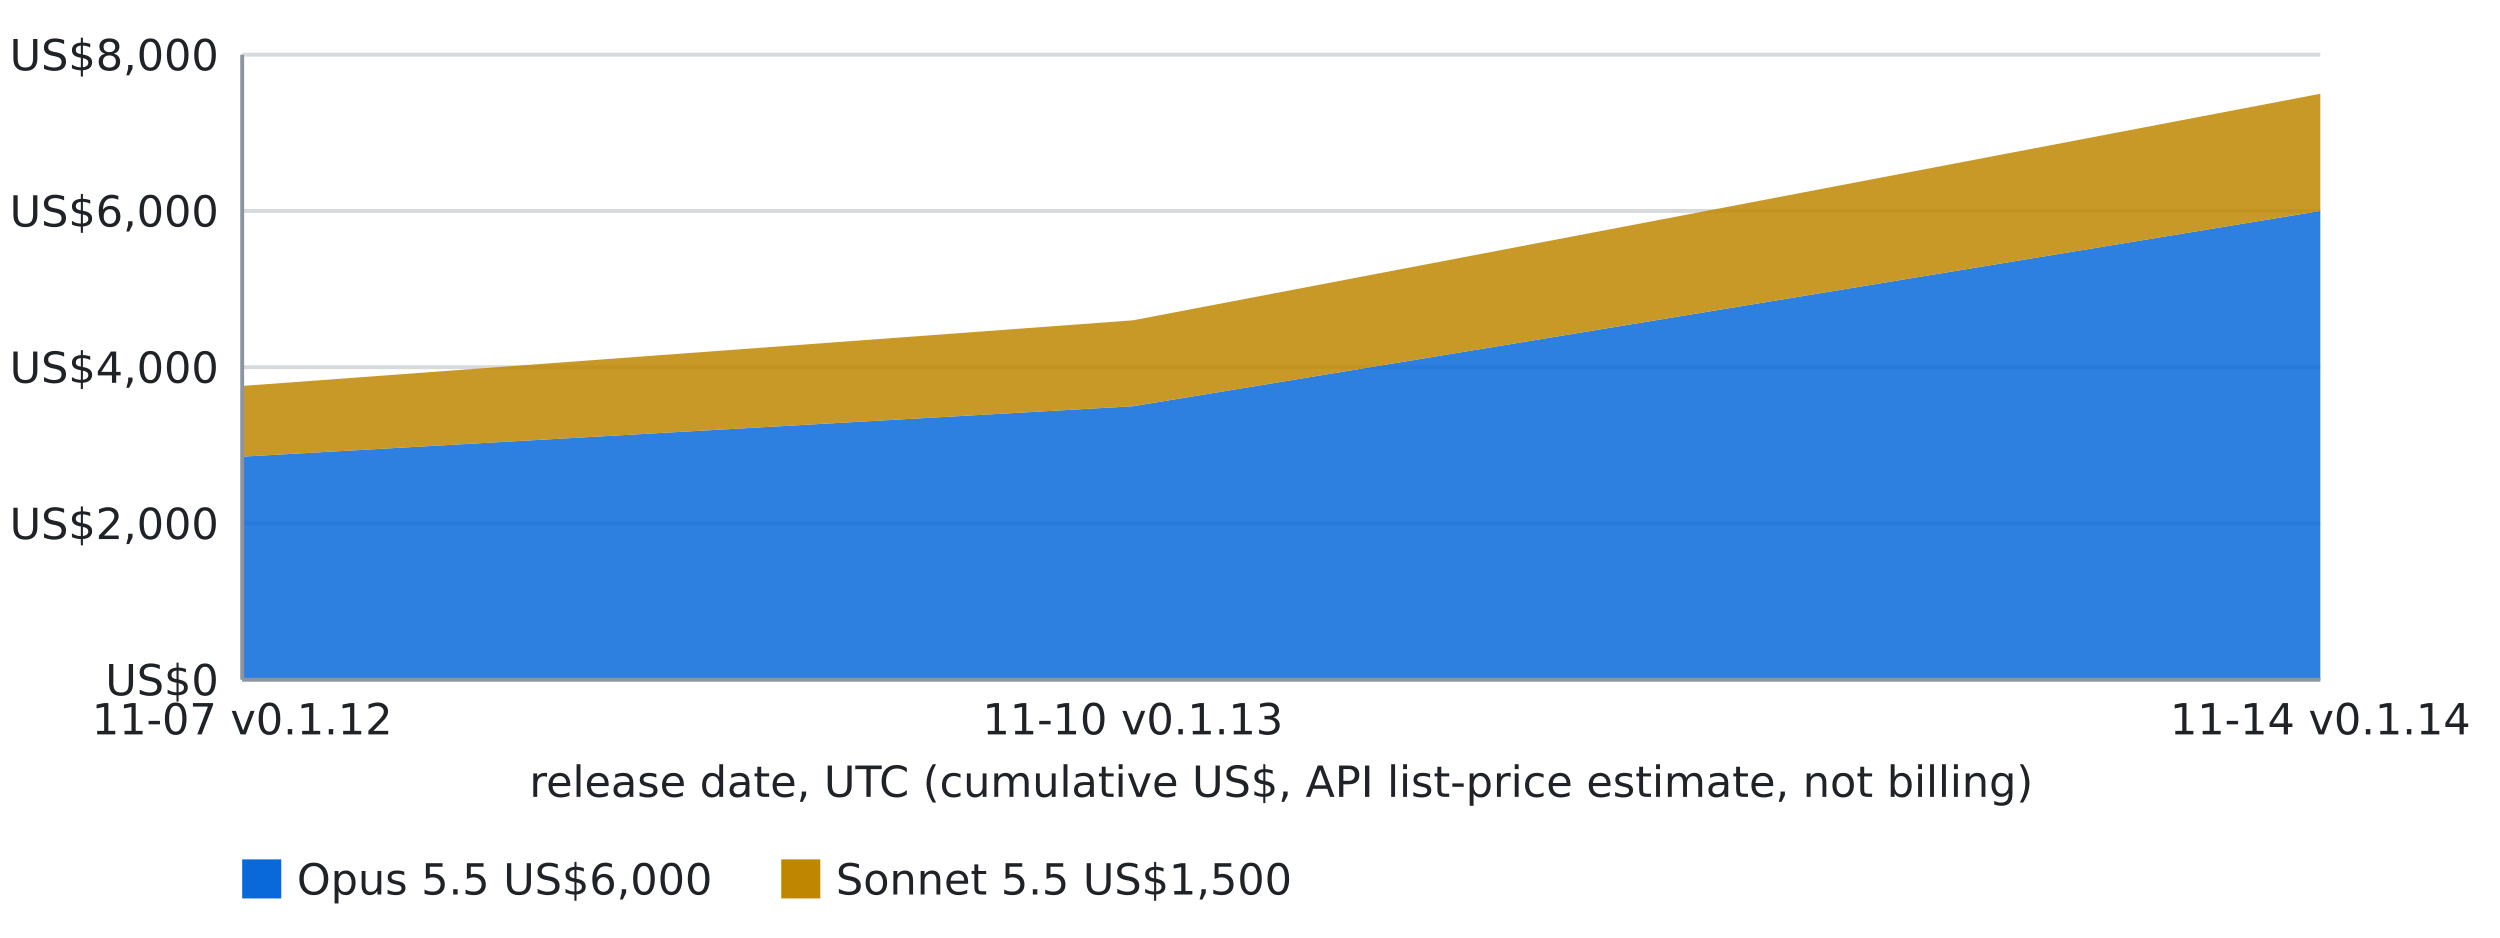
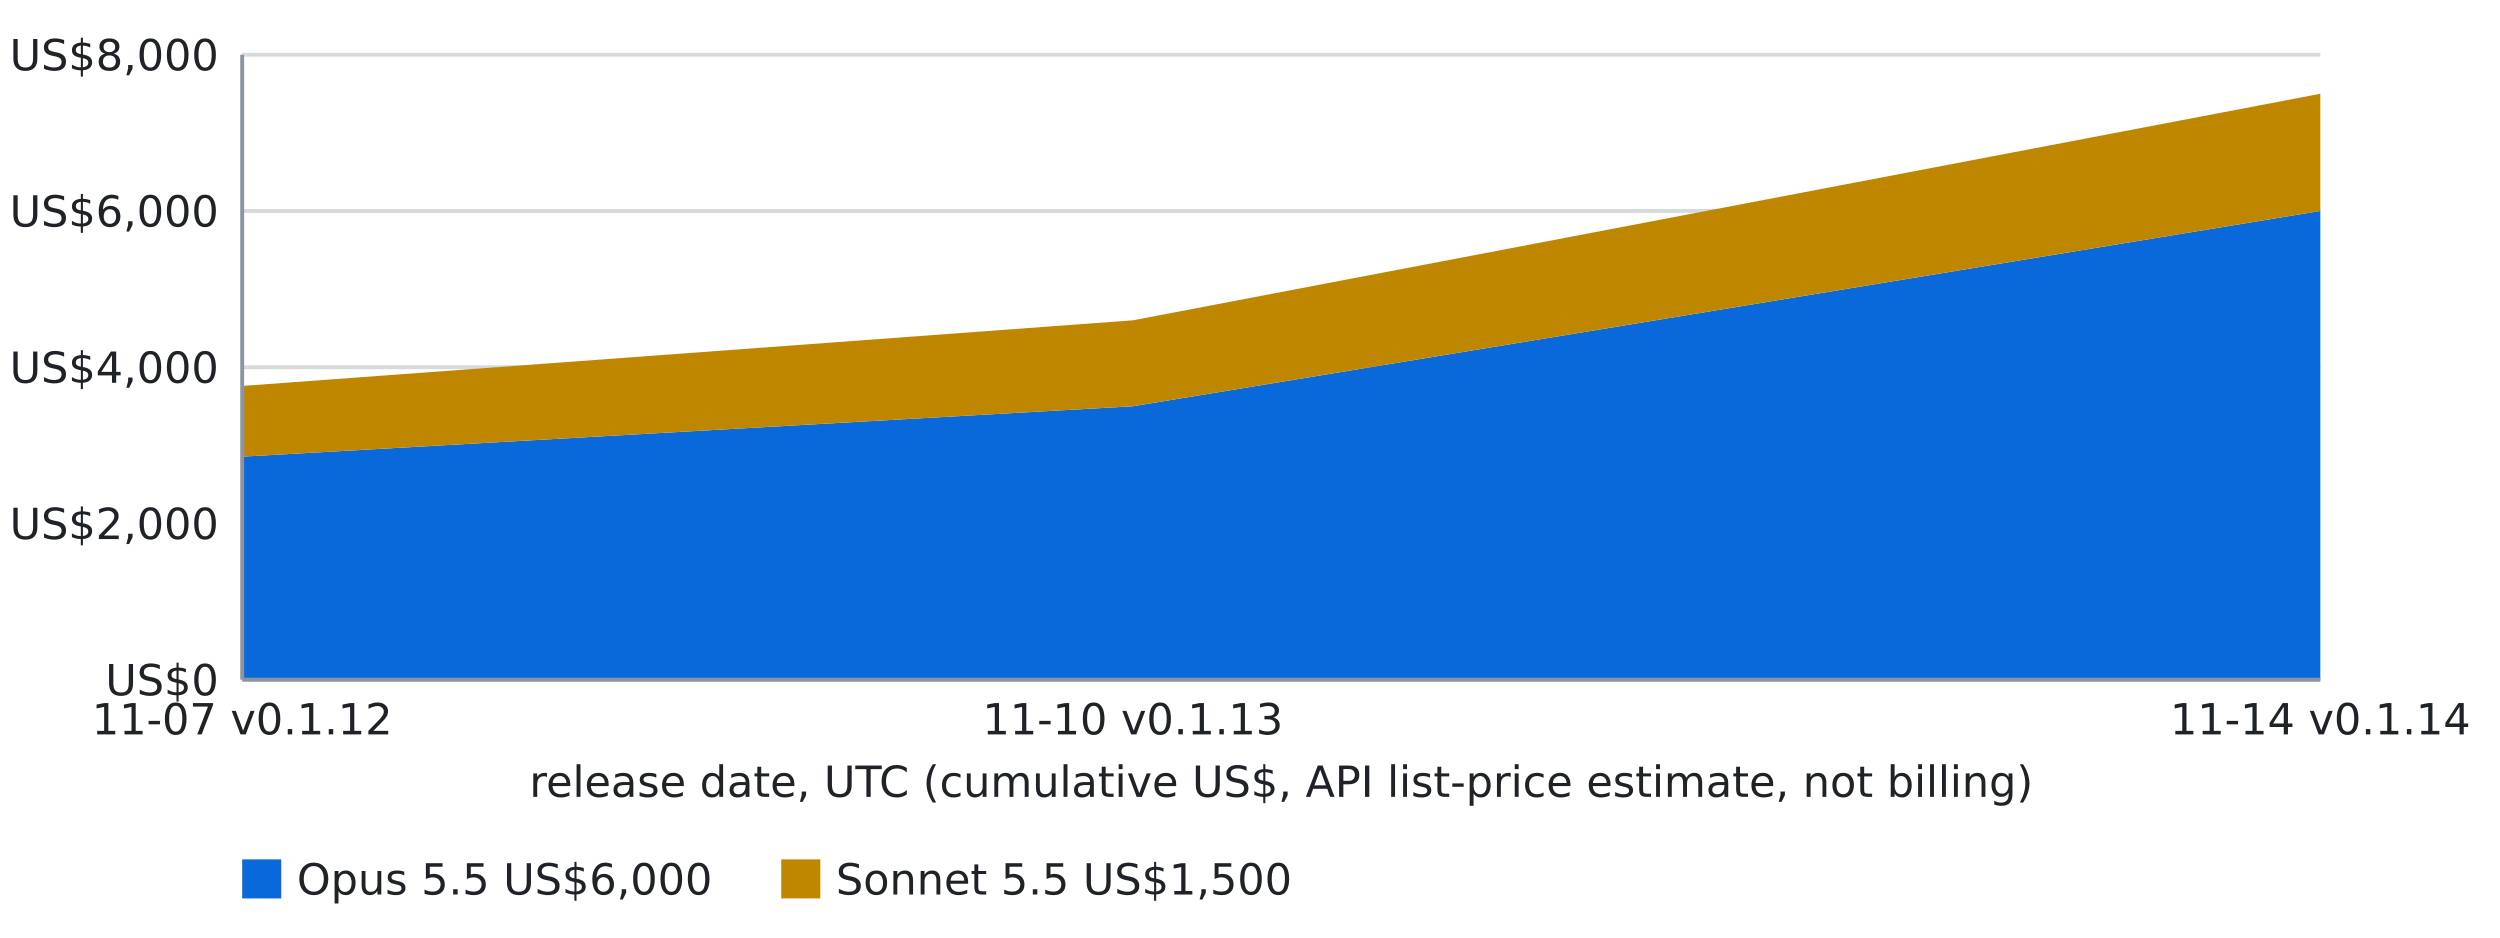
<svg xmlns="http://www.w3.org/2000/svg" width="640" height="240" viewBox="0 0 640 240" role="img" aria-label="Cumulative build cost, API list-price estimate, not billing: 2026-11-07 v0.1.12 US$3,758; 2026-11-10 v0.1.13 US$4,600; 2026-11-14 v0.1.14 US$7,500">
-   <style>text{fill:#1f2328;font:11px Verdana,DejaVu Sans,sans-serif;font-variant-numeric:tabular-nums}.ax{stroke:#8c959f;stroke-width:1}.gr{stroke:#8c959f;stroke-opacity:.35;stroke-width:1}@media (prefers-color-scheme:dark){text{fill:#e6edf3}}</style>
+   <style>text{fill:#1f2328;font:11px Verdana,DejaVu Sans,sans-serif;font-variant-numeric:tabular-nums}.ax{stroke:#8c959f;stroke-width:1}.gr{stroke:#8c959f;stroke-opacity:.35;stroke-width:1}@media (prefers-color-scheme:dark){text{fill:#e6edf3}}.s0{fill:#0969da}.s1{fill:#bf8700}.s2{fill:#1a7f37}.s3{fill:#cf222e}.s4{fill:#8250df}.s5{fill:#6e7781}@media (prefers-color-scheme:dark){.s0{fill:#388bfd}.s1{fill:#d29922}.s2{fill:#3fb950}.s3{fill:#f85149}.s4{fill:#a371f7}.s5{fill:#8b949e}}</style>
  <line class="gr" x1="62" y1="174.0" x2="594" y2="174.0" />
  <text x="56" y="178.0" text-anchor="end">US$0</text>
  <line class="gr" x1="62" y1="134.0" x2="594" y2="134.0" />
  <text x="56" y="138.0" text-anchor="end">US$2,000</text>
  <line class="gr" x1="62" y1="94.0" x2="594" y2="94.0" />
  <text x="56" y="98.0" text-anchor="end">US$4,000</text>
  <line class="gr" x1="62" y1="54.0" x2="594" y2="54.0" />
  <text x="56" y="58.0" text-anchor="end">US$6,000</text>
  <line class="gr" x1="62" y1="14.0" x2="594" y2="14.0" />
  <text x="56" y="18.0" text-anchor="end">US$8,000</text>
-   <polygon points="62.0,116.9 290.0,104.0 594.0,54.0 594.0,174.0 290.0,174.0 62.0,174.0" fill="#0969da" fill-opacity=".85" />
-   <polygon points="62.0,98.8 290.0,82.0 594.0,24.0 594.0,54.0 290.0,104.0 62.0,116.9" fill="#bf8700" fill-opacity=".85" />
+   <polygon points="62.0,116.9 290.0,104.0 594.0,54.0 594.0,174.0 290.0,174.0 62.0,174.0" class="s0" />
+   <polygon points="62.0,98.8 290.0,82.0 594.0,24.0 594.0,54.0 290.0,104.0 62.0,116.9" class="s1" />
  <line class="ax" x1="62" y1="14" x2="62" y2="174" />
  <line class="ax" x1="62" y1="174" x2="594" y2="174" />
  <text x="62.0" y="188" text-anchor="middle">11-07 v0.1.12</text>
  <text x="290.0" y="188" text-anchor="middle">11-10 v0.1.13</text>
  <text x="594.0" y="188" text-anchor="middle">11-14 v0.1.14</text>
  <text x="328" y="204" text-anchor="middle">release date, UTC (cumulative US$, API list-price estimate, not billing)</text>
-   <rect x="62" y="220" width="10" height="10" fill="#0969da" />
+   <rect x="62" y="220" width="10" height="10" class="s0" />
  <text x="76" y="229">Opus 5.5 US$6,000</text>
-   <rect x="200" y="220" width="10" height="10" fill="#bf8700" />
+   <rect x="200" y="220" width="10" height="10" class="s1" />
  <text x="214" y="229">Sonnet 5.5 US$1,500</text>
</svg>
